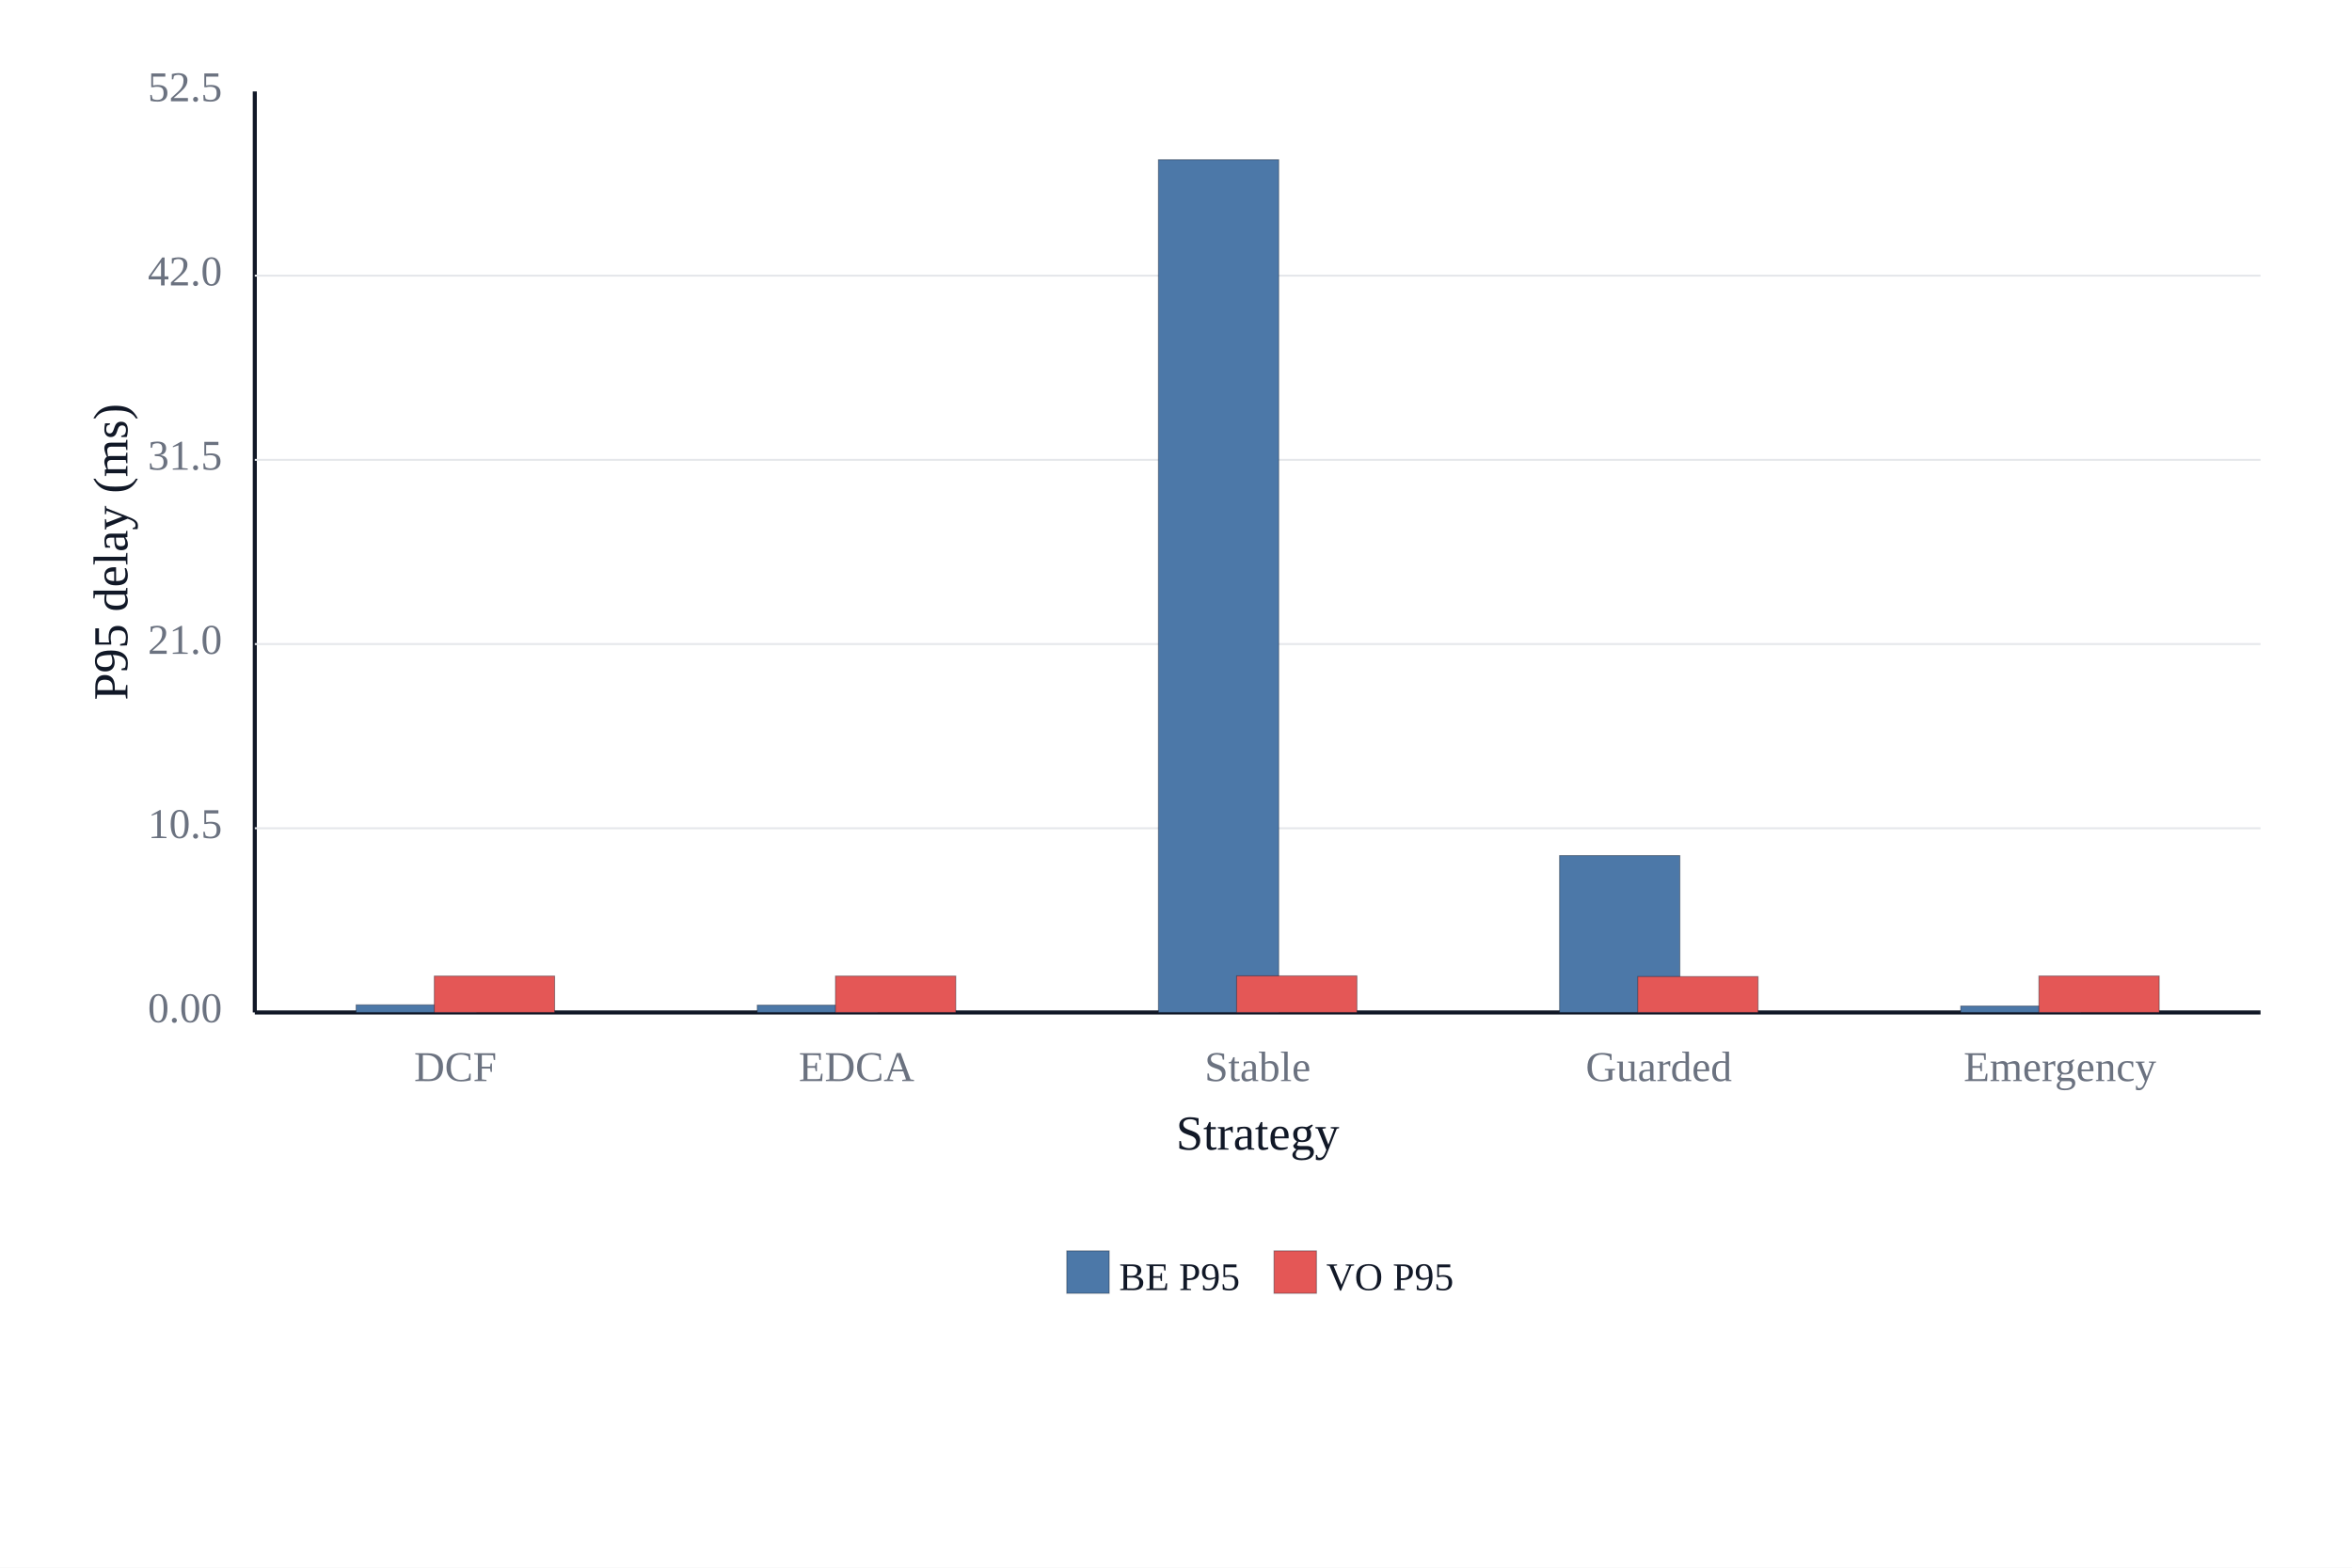
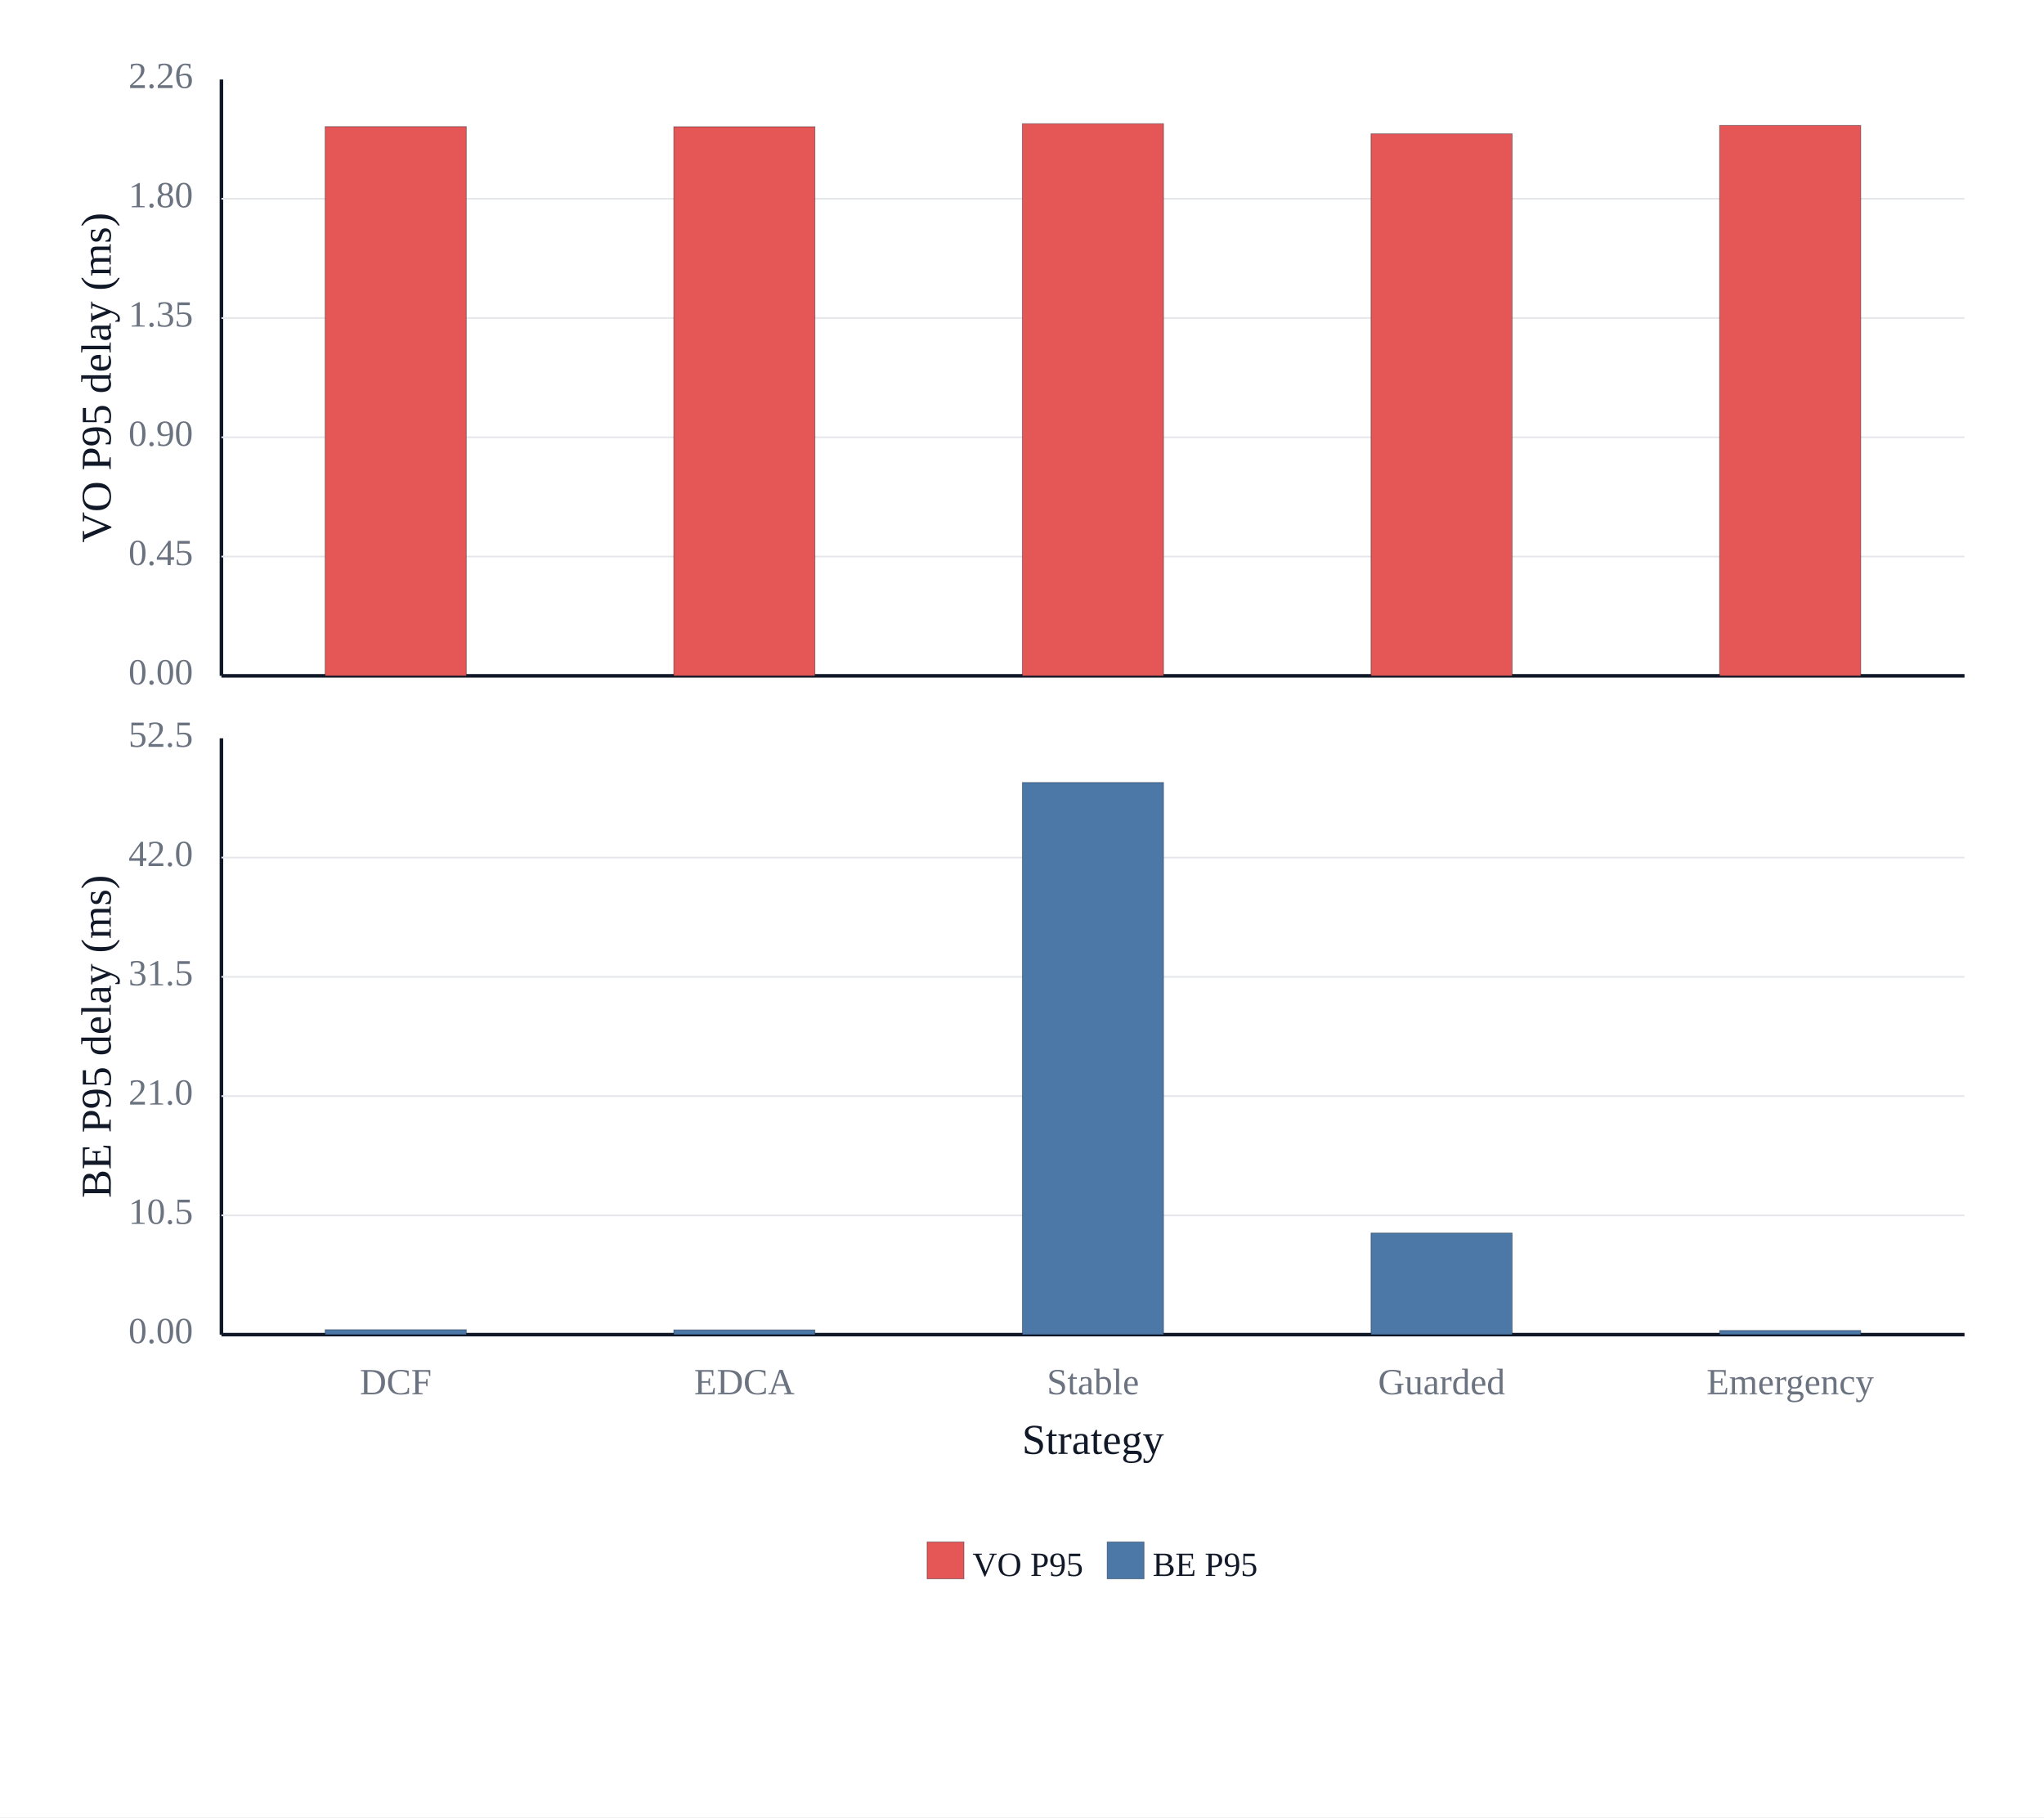
- <svg xmlns="http://www.w3.org/2000/svg" width="720" height="480" viewBox="0 0 720 480">
+ <svg xmlns="http://www.w3.org/2000/svg" width="720" height="640" viewBox="0 0 720 640">
  <rect width="100%" height="100%" fill="#ffffff" />
  <style>text { font-family: "Times New Roman", Times, serif; }</style>
-   <line x1="78.00" y1="310.00" x2="692.00" y2="310.00" stroke="#111827" stroke-width="1.25" />
-   <line x1="78.00" y1="28.00" x2="78.00" y2="310.00" stroke="#111827" stroke-width="1.25" />
-   <text x="385.00" y="352.00" text-anchor="middle" font-size="15" fill="#111827">Strategy</text>
-   <text x="39.00" y="169.00" text-anchor="middle" font-size="15" fill="#111827" transform="rotate(-90 39.00 169.00)">P95 delay (ms)</text>
-   <text x="68.00" y="313.00" text-anchor="end" font-size="13" fill="#6b7280">0.00</text>
-   <line x1="78.00" y1="253.60" x2="692.00" y2="253.60" stroke="#e5e7eb" stroke-width="0.6" />
-   <text x="68.00" y="256.60" text-anchor="end" font-size="13" fill="#6b7280">10.5</text>
-   <line x1="78.00" y1="197.20" x2="692.00" y2="197.20" stroke="#e5e7eb" stroke-width="0.6" />
-   <text x="68.00" y="200.20" text-anchor="end" font-size="13" fill="#6b7280">21.0</text>
-   <line x1="78.00" y1="140.80" x2="692.00" y2="140.80" stroke="#e5e7eb" stroke-width="0.6" />
-   <text x="68.00" y="143.80" text-anchor="end" font-size="13" fill="#6b7280">31.5</text>
-   <line x1="78.00" y1="84.40" x2="692.00" y2="84.40" stroke="#e5e7eb" stroke-width="0.6" />
-   <text x="68.00" y="87.40" text-anchor="end" font-size="13" fill="#6b7280">42.0</text>
-   <text x="68.00" y="31.00" text-anchor="end" font-size="13" fill="#6b7280">52.5</text>
-   <rect x="109.01" y="307.66" width="36.84" height="2.34" fill="#4c78a8" stroke="#111827" stroke-width="0.3" stroke-opacity="0.4" />
-   <rect x="231.81" y="307.75" width="36.84" height="2.25" fill="#4c78a8" stroke="#111827" stroke-width="0.3" stroke-opacity="0.4" />
-   <rect x="354.61" y="48.89" width="36.84" height="261.11" fill="#4c78a8" stroke="#111827" stroke-width="0.3" stroke-opacity="0.4" />
-   <rect x="477.41" y="261.95" width="36.84" height="48.05" fill="#4c78a8" stroke="#111827" stroke-width="0.3" stroke-opacity="0.4" />
-   <rect x="600.21" y="308.02" width="36.84" height="1.98" fill="#4c78a8" stroke="#111827" stroke-width="0.3" stroke-opacity="0.4" />
-   <rect x="132.95" y="298.85" width="36.84" height="11.15" fill="#e45756" stroke="#111827" stroke-width="0.3" stroke-opacity="0.4" />
-   <rect x="255.75" y="298.85" width="36.84" height="11.15" fill="#e45756" stroke="#111827" stroke-width="0.3" stroke-opacity="0.4" />
-   <rect x="378.55" y="298.79" width="36.84" height="11.21" fill="#e45756" stroke="#111827" stroke-width="0.3" stroke-opacity="0.4" />
-   <rect x="501.35" y="299.00" width="36.84" height="11.00" fill="#e45756" stroke="#111827" stroke-width="0.3" stroke-opacity="0.4" />
-   <rect x="624.15" y="298.83" width="36.84" height="11.17" fill="#e45756" stroke="#111827" stroke-width="0.3" stroke-opacity="0.4" />
-   <text x="139.40" y="331.00" text-anchor="middle" font-size="13" fill="#6b7280">DCF</text>
-   <text x="262.20" y="331.00" text-anchor="middle" font-size="13" fill="#6b7280">EDCA</text>
-   <text x="385.00" y="331.00" text-anchor="middle" font-size="13" fill="#6b7280">Stable</text>
-   <text x="507.80" y="331.00" text-anchor="middle" font-size="13" fill="#6b7280">Guarded</text>
-   <text x="630.60" y="331.00" text-anchor="middle" font-size="13" fill="#6b7280">Emergency</text>
-   <rect x="326.56" y="383.00" width="13.00" height="13.00" fill="#4c78a8" stroke="#111827" stroke-width="0.3" stroke-opacity="0.4" />
-   <text x="342.56" y="395.00" text-anchor="start" font-size="12" fill="#111827">BE P95</text>
-   <rect x="390.00" y="383.00" width="13.00" height="13.00" fill="#e45756" stroke="#111827" stroke-width="0.3" stroke-opacity="0.4" />
-   <text x="406.00" y="395.00" text-anchor="start" font-size="12" fill="#111827">VO P95</text>
+   <line x1="78.00" y1="238.00" x2="692.00" y2="238.00" stroke="#111827" stroke-width="1.25" />
+   <line x1="78.00" y1="28.00" x2="78.00" y2="238.00" stroke="#111827" stroke-width="1.25" />
+   <text x="39.00" y="133.00" text-anchor="middle" font-size="15" fill="#111827" transform="rotate(-90 39.00 133.00)">VO P95 delay (ms)</text>
+   <text x="68.00" y="241.00" text-anchor="end" font-size="13" fill="#6b7280">0.00</text>
+   <line x1="78.00" y1="196.00" x2="692.00" y2="196.00" stroke="#e5e7eb" stroke-width="0.6" />
+   <text x="68.00" y="199.00" text-anchor="end" font-size="13" fill="#6b7280">0.45</text>
+   <line x1="78.00" y1="154.00" x2="692.00" y2="154.00" stroke="#e5e7eb" stroke-width="0.6" />
+   <text x="68.00" y="157.00" text-anchor="end" font-size="13" fill="#6b7280">0.90</text>
+   <line x1="78.00" y1="112.00" x2="692.00" y2="112.00" stroke="#e5e7eb" stroke-width="0.6" />
+   <text x="68.00" y="115.00" text-anchor="end" font-size="13" fill="#6b7280">1.35</text>
+   <line x1="78.00" y1="70.00" x2="692.00" y2="70.00" stroke="#e5e7eb" stroke-width="0.6" />
+   <text x="68.00" y="73.00" text-anchor="end" font-size="13" fill="#6b7280">1.80</text>
+   <text x="68.00" y="31.00" text-anchor="end" font-size="13" fill="#6b7280">2.26</text>
+   <rect x="114.53" y="44.58" width="49.73" height="193.42" fill="#e45756" stroke="#111827" stroke-width="0.3" stroke-opacity="0.4" />
+   <rect x="237.33" y="44.62" width="49.73" height="193.38" fill="#e45756" stroke="#111827" stroke-width="0.3" stroke-opacity="0.4" />
+   <rect x="360.13" y="43.56" width="49.73" height="194.44" fill="#e45756" stroke="#111827" stroke-width="0.3" stroke-opacity="0.4" />
+   <rect x="482.93" y="47.12" width="49.73" height="190.88" fill="#e45756" stroke="#111827" stroke-width="0.3" stroke-opacity="0.4" />
+   <rect x="605.73" y="44.17" width="49.73" height="193.83" fill="#e45756" stroke="#111827" stroke-width="0.3" stroke-opacity="0.4" />
+   <line x1="78.00" y1="470.00" x2="692.00" y2="470.00" stroke="#111827" stroke-width="1.25" />
+   <line x1="78.00" y1="260.00" x2="78.00" y2="470.00" stroke="#111827" stroke-width="1.25" />
+   <text x="39.00" y="365.00" text-anchor="middle" font-size="15" fill="#111827" transform="rotate(-90 39.00 365.00)">BE P95 delay (ms)</text>
+   <text x="68.00" y="473.00" text-anchor="end" font-size="13" fill="#6b7280">0.00</text>
+   <line x1="78.00" y1="428.00" x2="692.00" y2="428.00" stroke="#e5e7eb" stroke-width="0.6" />
+   <text x="68.00" y="431.00" text-anchor="end" font-size="13" fill="#6b7280">10.5</text>
+   <line x1="78.00" y1="386.00" x2="692.00" y2="386.00" stroke="#e5e7eb" stroke-width="0.6" />
+   <text x="68.00" y="389.00" text-anchor="end" font-size="13" fill="#6b7280">21.0</text>
+   <line x1="78.00" y1="344.00" x2="692.00" y2="344.00" stroke="#e5e7eb" stroke-width="0.6" />
+   <text x="68.00" y="347.00" text-anchor="end" font-size="13" fill="#6b7280">31.5</text>
+   <line x1="78.00" y1="302.00" x2="692.00" y2="302.00" stroke="#e5e7eb" stroke-width="0.6" />
+   <text x="68.00" y="305.00" text-anchor="end" font-size="13" fill="#6b7280">42.0</text>
+   <text x="68.00" y="263.00" text-anchor="end" font-size="13" fill="#6b7280">52.5</text>
+   <rect x="114.53" y="468.26" width="49.73" height="1.74" fill="#4c78a8" stroke="#111827" stroke-width="0.3" stroke-opacity="0.4" />
+   <rect x="237.33" y="468.32" width="49.73" height="1.68" fill="#4c78a8" stroke="#111827" stroke-width="0.3" stroke-opacity="0.4" />
+   <rect x="360.13" y="275.56" width="49.73" height="194.44" fill="#4c78a8" stroke="#111827" stroke-width="0.3" stroke-opacity="0.4" />
+   <rect x="482.93" y="434.22" width="49.73" height="35.78" fill="#4c78a8" stroke="#111827" stroke-width="0.3" stroke-opacity="0.4" />
+   <rect x="605.73" y="468.53" width="49.73" height="1.47" fill="#4c78a8" stroke="#111827" stroke-width="0.3" stroke-opacity="0.4" />
+   <text x="139.40" y="491.00" text-anchor="middle" font-size="13" fill="#6b7280">DCF</text>
+   <text x="262.20" y="491.00" text-anchor="middle" font-size="13" fill="#6b7280">EDCA</text>
+   <text x="385.00" y="491.00" text-anchor="middle" font-size="13" fill="#6b7280">Stable</text>
+   <text x="507.80" y="491.00" text-anchor="middle" font-size="13" fill="#6b7280">Guarded</text>
+   <text x="630.60" y="491.00" text-anchor="middle" font-size="13" fill="#6b7280">Emergency</text>
+   <text x="385.00" y="512.00" text-anchor="middle" font-size="15" fill="#111827">Strategy</text>
+   <rect x="326.56" y="543.00" width="13.00" height="13.00" fill="#e45756" stroke="#111827" stroke-width="0.3" stroke-opacity="0.4" />
+   <text x="342.56" y="555.00" text-anchor="start" font-size="12" fill="#111827">VO P95</text>
+   <rect x="390.00" y="543.00" width="13.00" height="13.00" fill="#4c78a8" stroke="#111827" stroke-width="0.3" stroke-opacity="0.4" />
+   <text x="406.00" y="555.00" text-anchor="start" font-size="12" fill="#111827">BE P95</text>
</svg>
